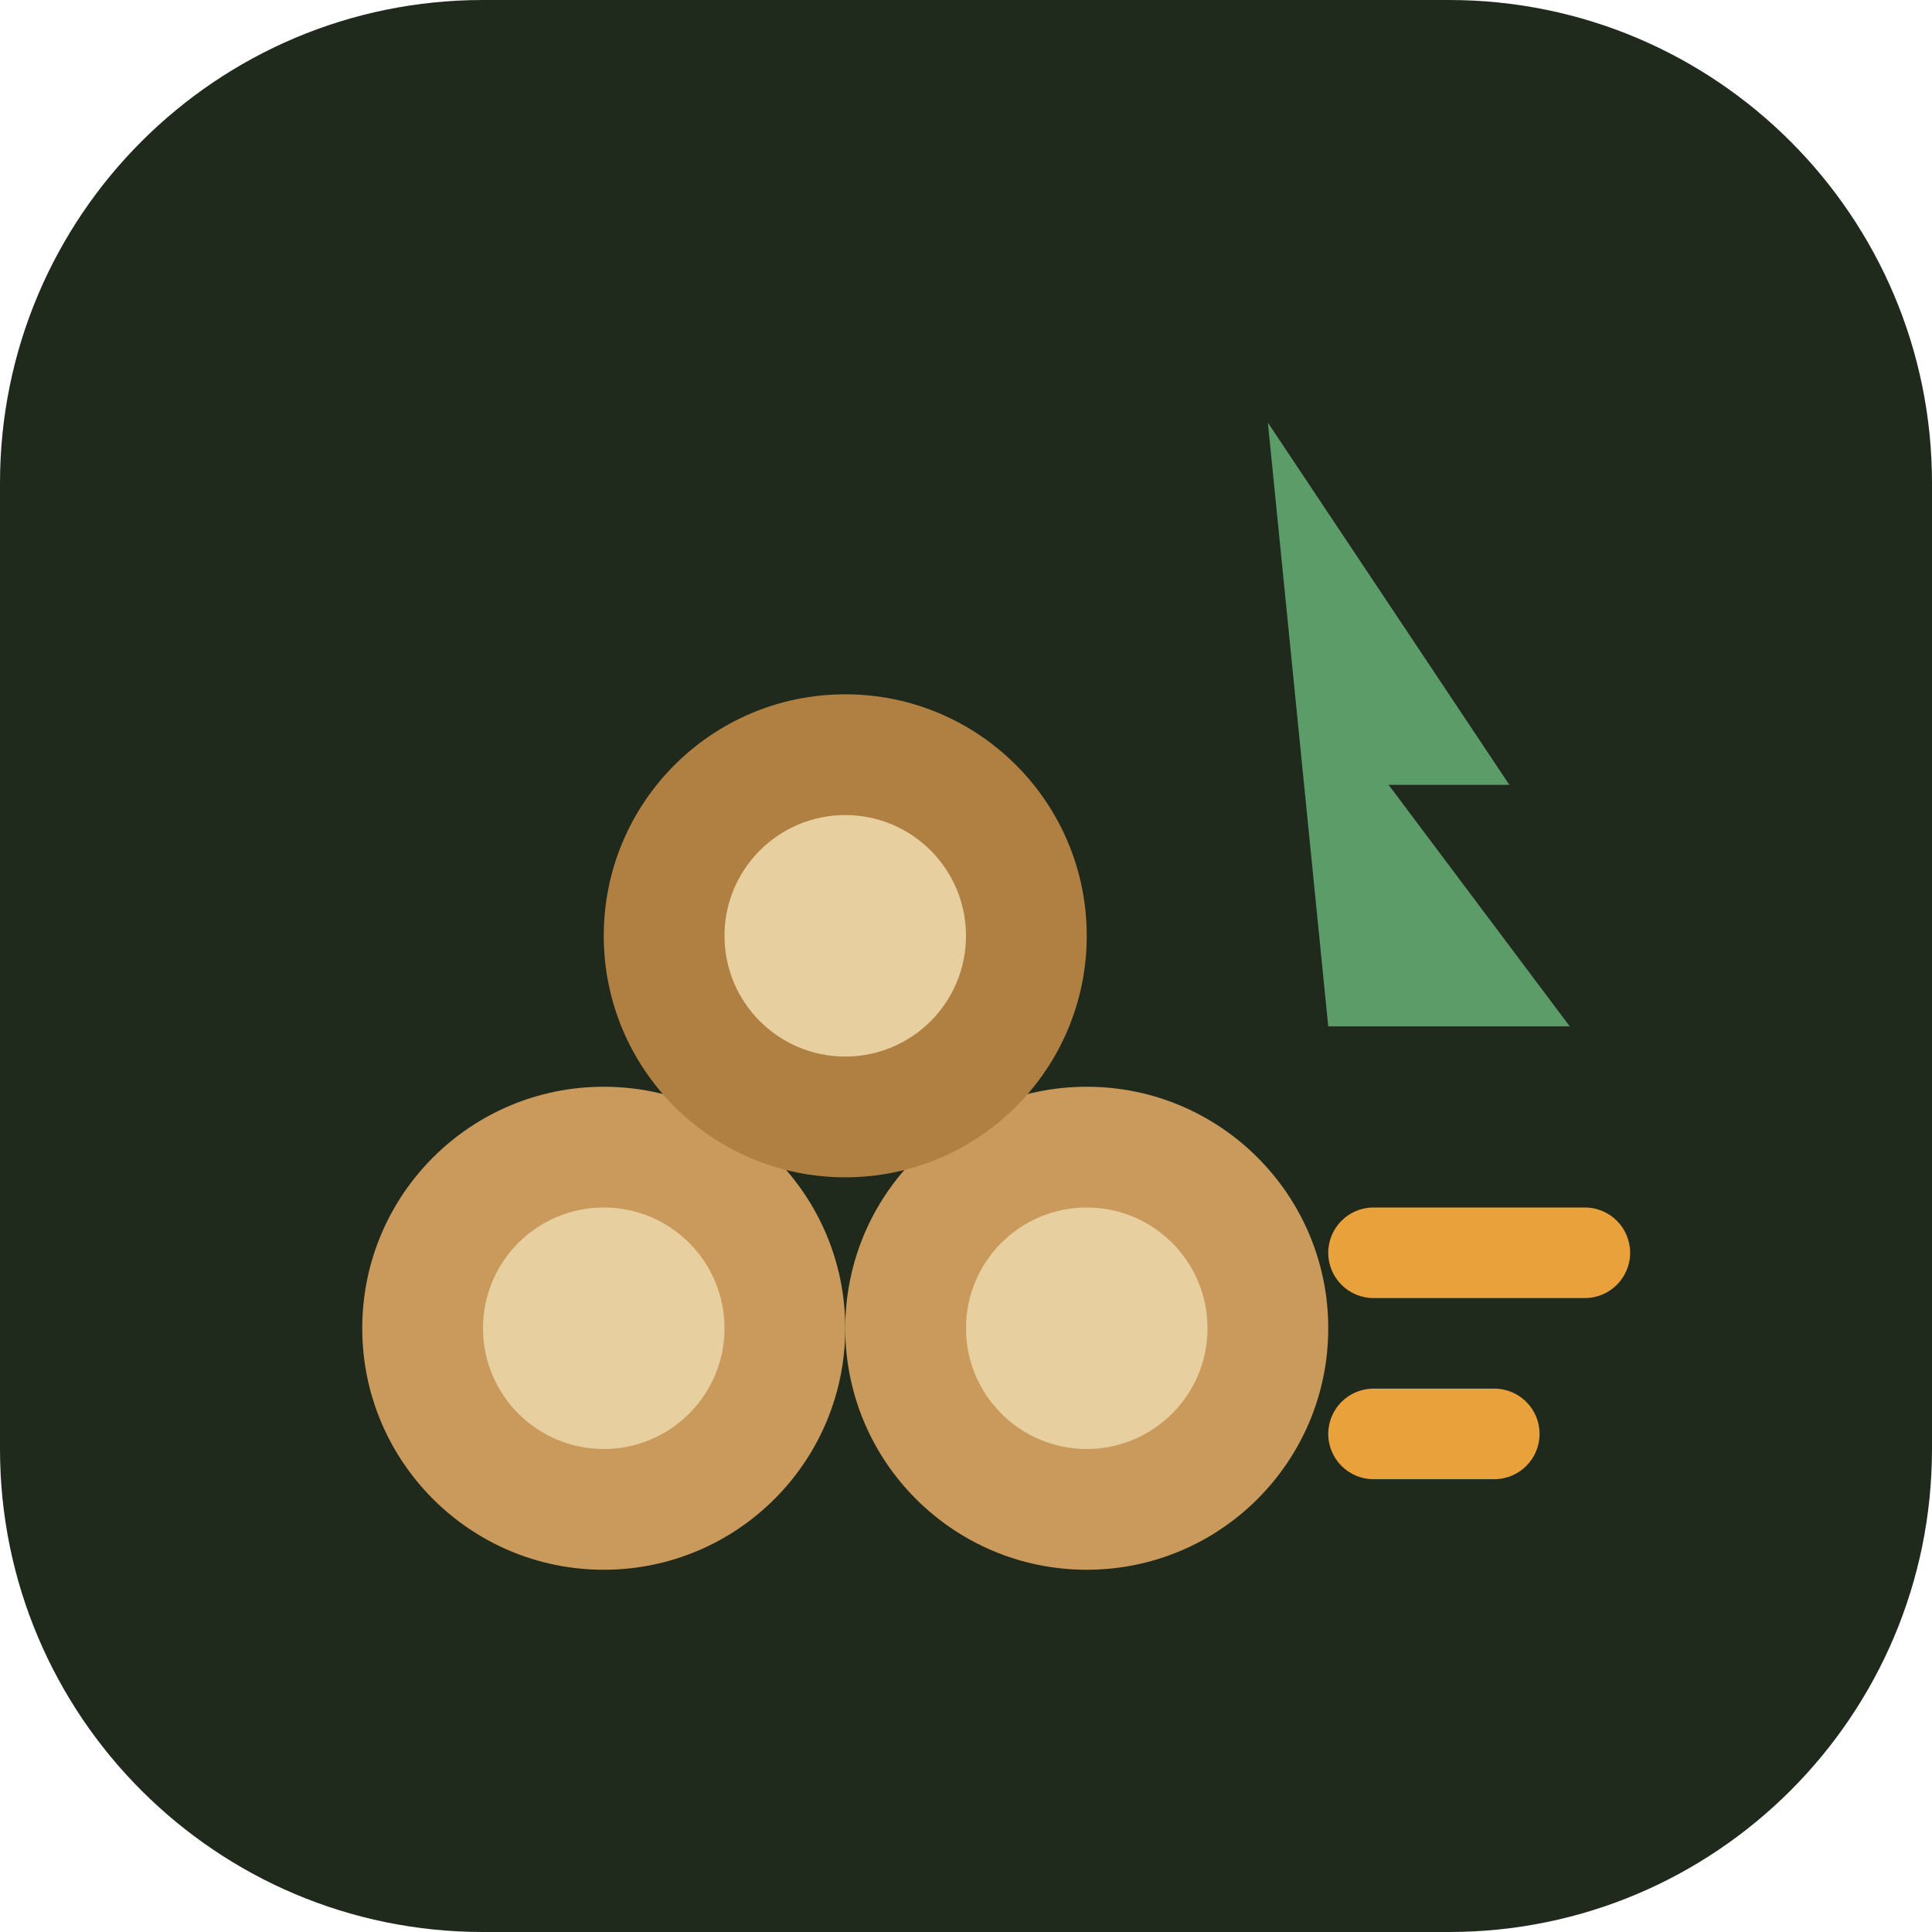
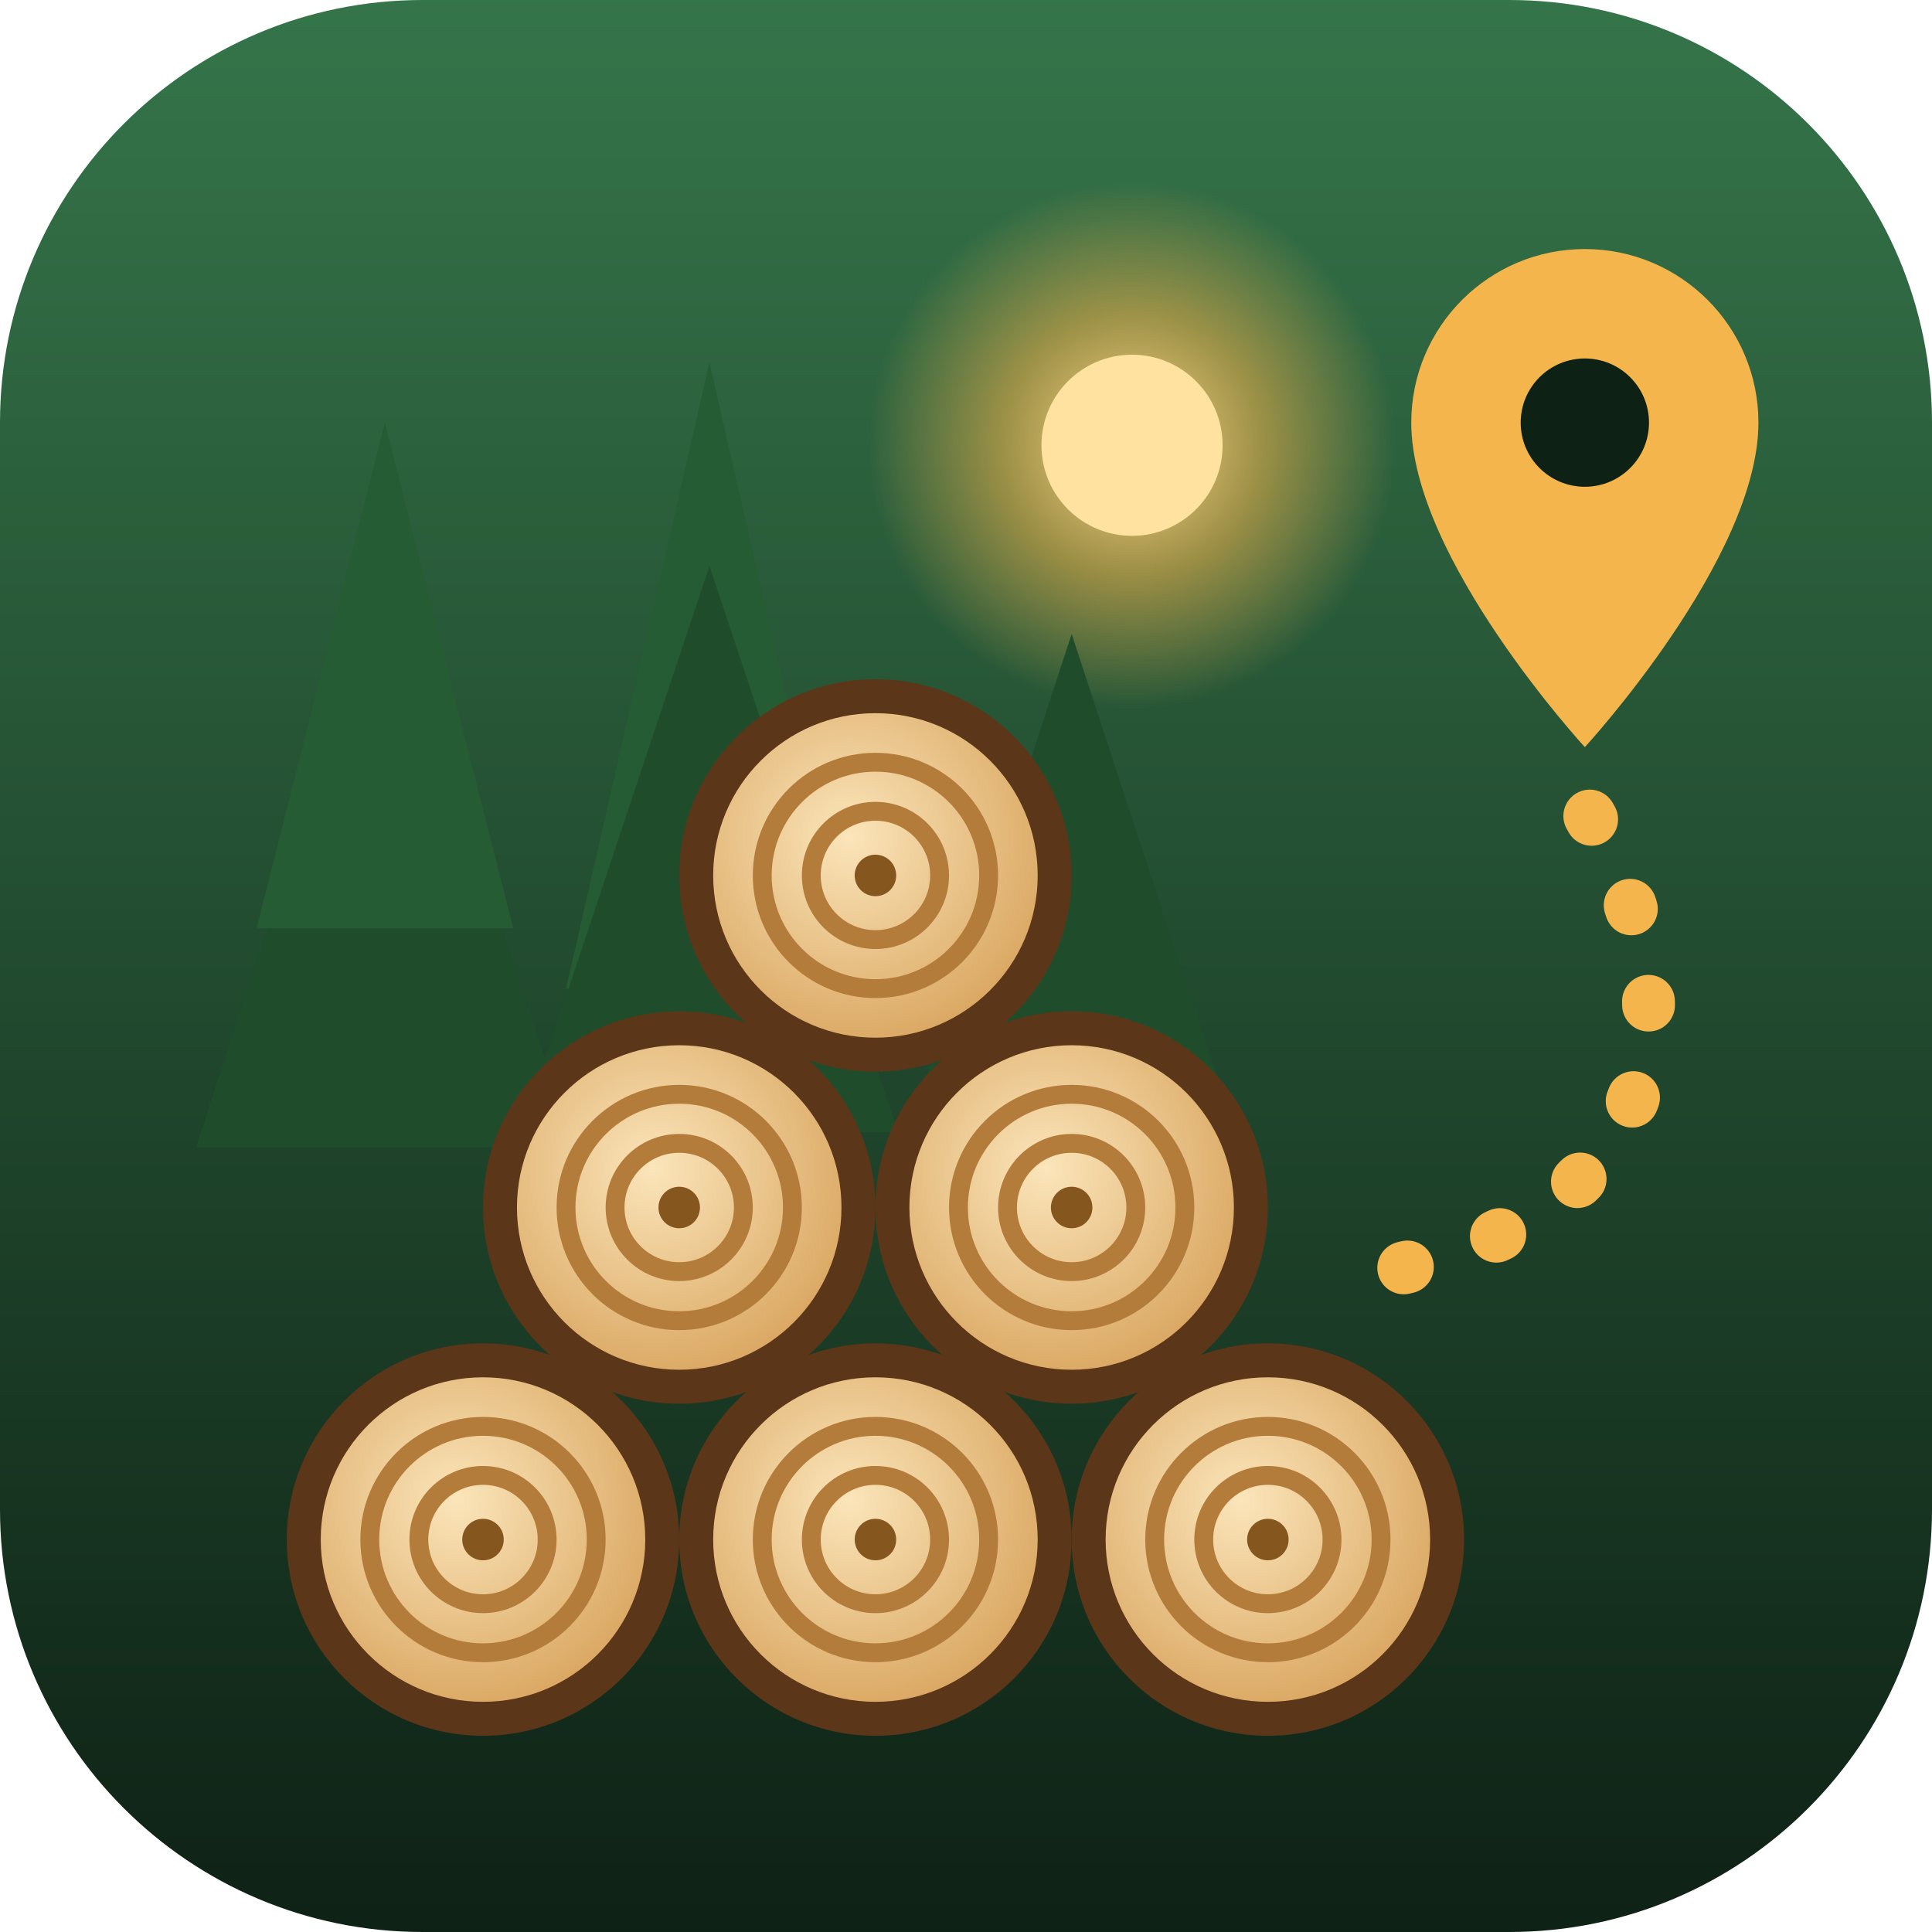
- <svg xmlns="http://www.w3.org/2000/svg" viewBox="0 0 64 64">
-   <rect width="64" height="64" rx="16" fill="#1f2a1c" />
-   <circle cx="20" cy="44" r="8" fill="#c99a5b" />
-   <circle cx="20" cy="44" r="4" fill="#e8cf9f" />
-   <circle cx="36" cy="44" r="8" fill="#c99a5b" />
-   <circle cx="36" cy="44" r="4" fill="#e8cf9f" />
-   <circle cx="28" cy="31" r="8" fill="#b07f42" />
-   <circle cx="28" cy="31" r="4" fill="#e8cf9f" />
-   <path d="M42 14 L50 26 L46 26 L52 34 L44 34 Z" fill="#5c9c68" />
-   <rect x="44" y="40" width="10" height="3" rx="1.5" fill="#e9a23b" />
-   <rect x="44" y="46" width="7" height="3" rx="1.5" fill="#e9a23b" />
+ <svg xmlns="http://www.w3.org/2000/svg" viewBox="0 0 512 512">
+   <defs>
+     <linearGradient id="bg" x1="0" y1="0" x2="0" y2="1">
+       <stop offset="0" stop-color="#35754a" />
+       <stop offset="1" stop-color="#0e2115" />
+     </linearGradient>
+     <radialGradient id="sol" cx=".5" cy=".5" r=".5">
+       <stop offset="0" stop-color="#ffe2a0" />
+       <stop offset=".5" stop-color="#f5b54d" stop-opacity=".55" />
+       <stop offset="1" stop-color="#f5b54d" stop-opacity="0" />
+     </radialGradient>
+     <radialGradient id="ved" cx=".42" cy=".38" r=".7">
+       <stop offset="0" stop-color="#fbe5ba" />
+       <stop offset="1" stop-color="#d8a35c" />
+     </radialGradient>
+     <g id="stokk">
+       <circle r="52" fill="#5b3618" />
+       <circle r="43" fill="url(#ved)" />
+       <circle r="30" fill="none" stroke="#b47c3a" stroke-width="5" />
+       <circle r="17" fill="none" stroke="#b47c3a" stroke-width="5" />
+       <circle r="5.5" fill="#86561f" />
+     </g>
+   </defs>
+   <rect width="512" height="512" rx="112" fill="url(#bg)" />
+   <circle cx="300" cy="118" r="70" fill="url(#sol)" />
+   <circle cx="300" cy="118" r="24" fill="#ffe2a0" />
+   <path d="M52 304 L102 150 L152 304 Z" fill="#1f4d2b" />
+   <path d="M68 246 L102 112 L136 246 Z" fill="#265c34" />
+   <path d="M150 262 L188 96 L226 262 Z" fill="#265c34" />
+   <path d="M138 300 L188 150 L238 300 Z" fill="#1f4d2b" />
+   <path d="M244 290 L284 168 L324 290 Z" fill="#1f4d2b" />
+   <path d="M372 336 C 440 320, 452 268, 420 214" fill="none" stroke="#f5b54d" stroke-width="14" stroke-linecap="round" stroke-dasharray="1 25" />
+   <path d="M420 66 a46 46 0 0 1 46 46 c0 36 -46 86 -46 86 c0 0 -46 -50 -46 -86 a46 46 0 0 1 46 -46 z" fill="#f5b54d" />
+   <circle cx="420" cy="112" r="17" fill="#0e2115" />
+   <use href="#stokk" x="128" y="408" />
+   <use href="#stokk" x="232" y="408" />
+   <use href="#stokk" x="336" y="408" />
+   <use href="#stokk" x="180" y="320" />
+   <use href="#stokk" x="284" y="320" />
+   <use href="#stokk" x="232" y="232" />
</svg>
